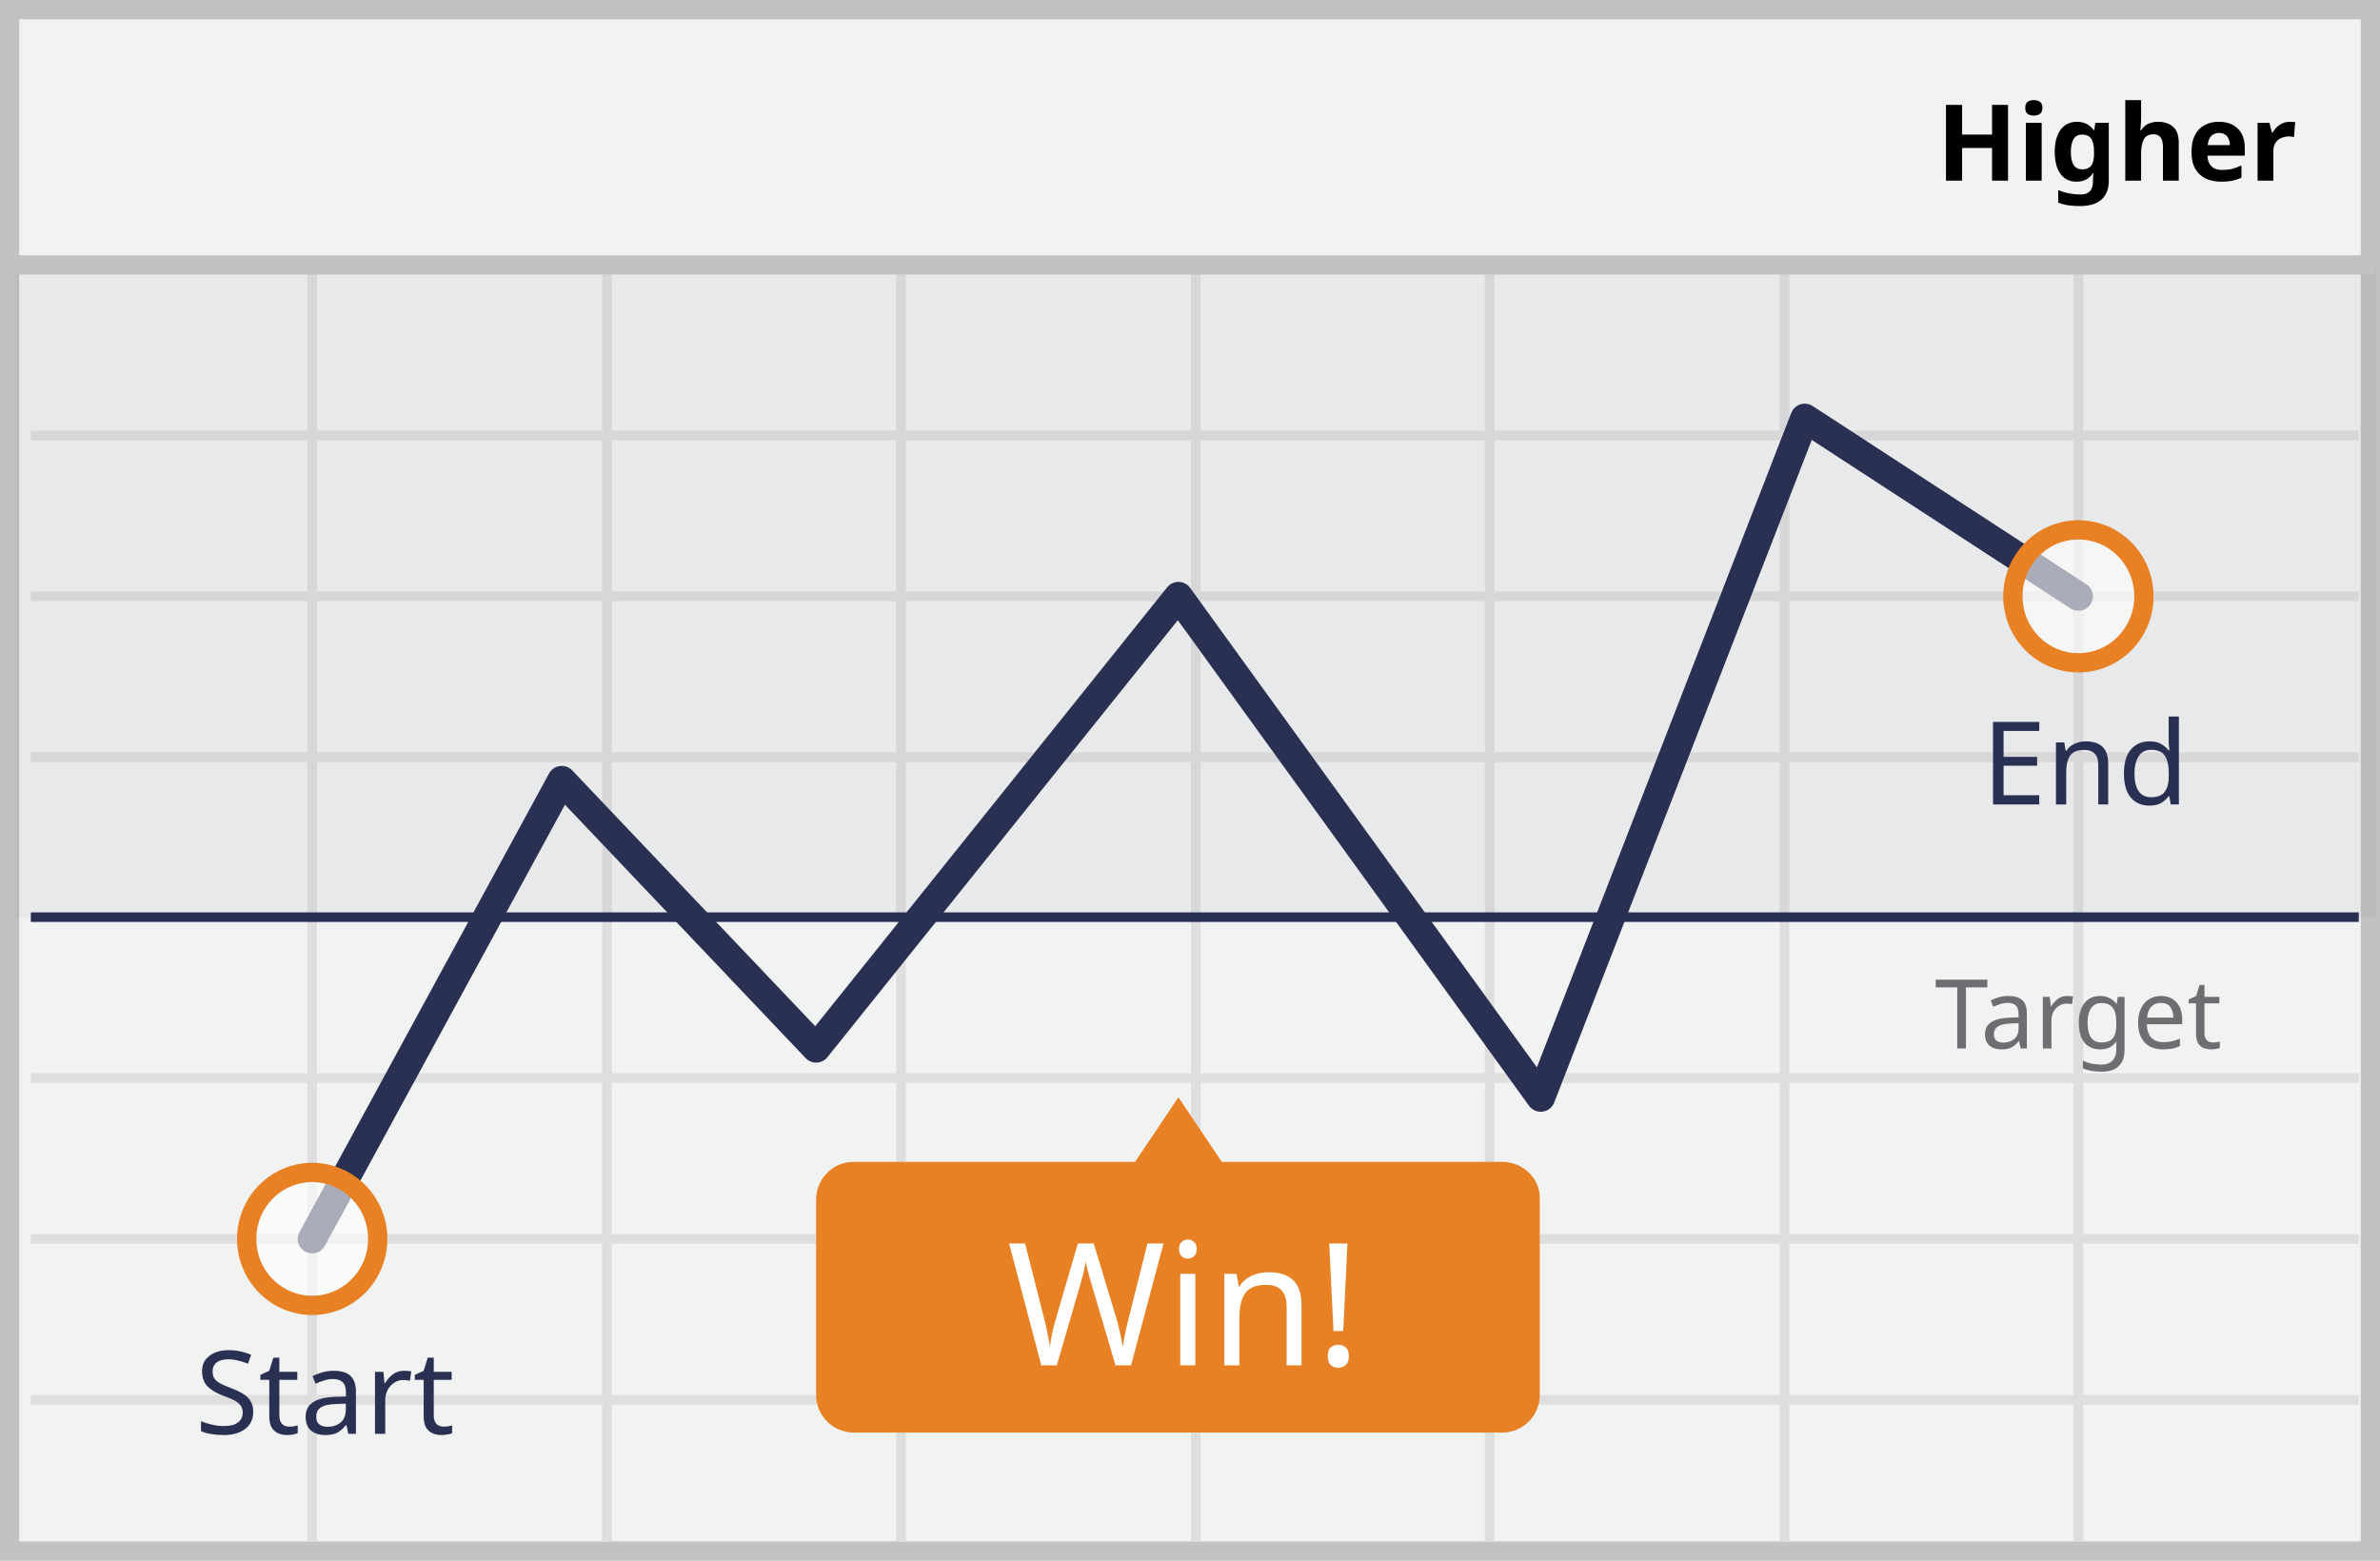
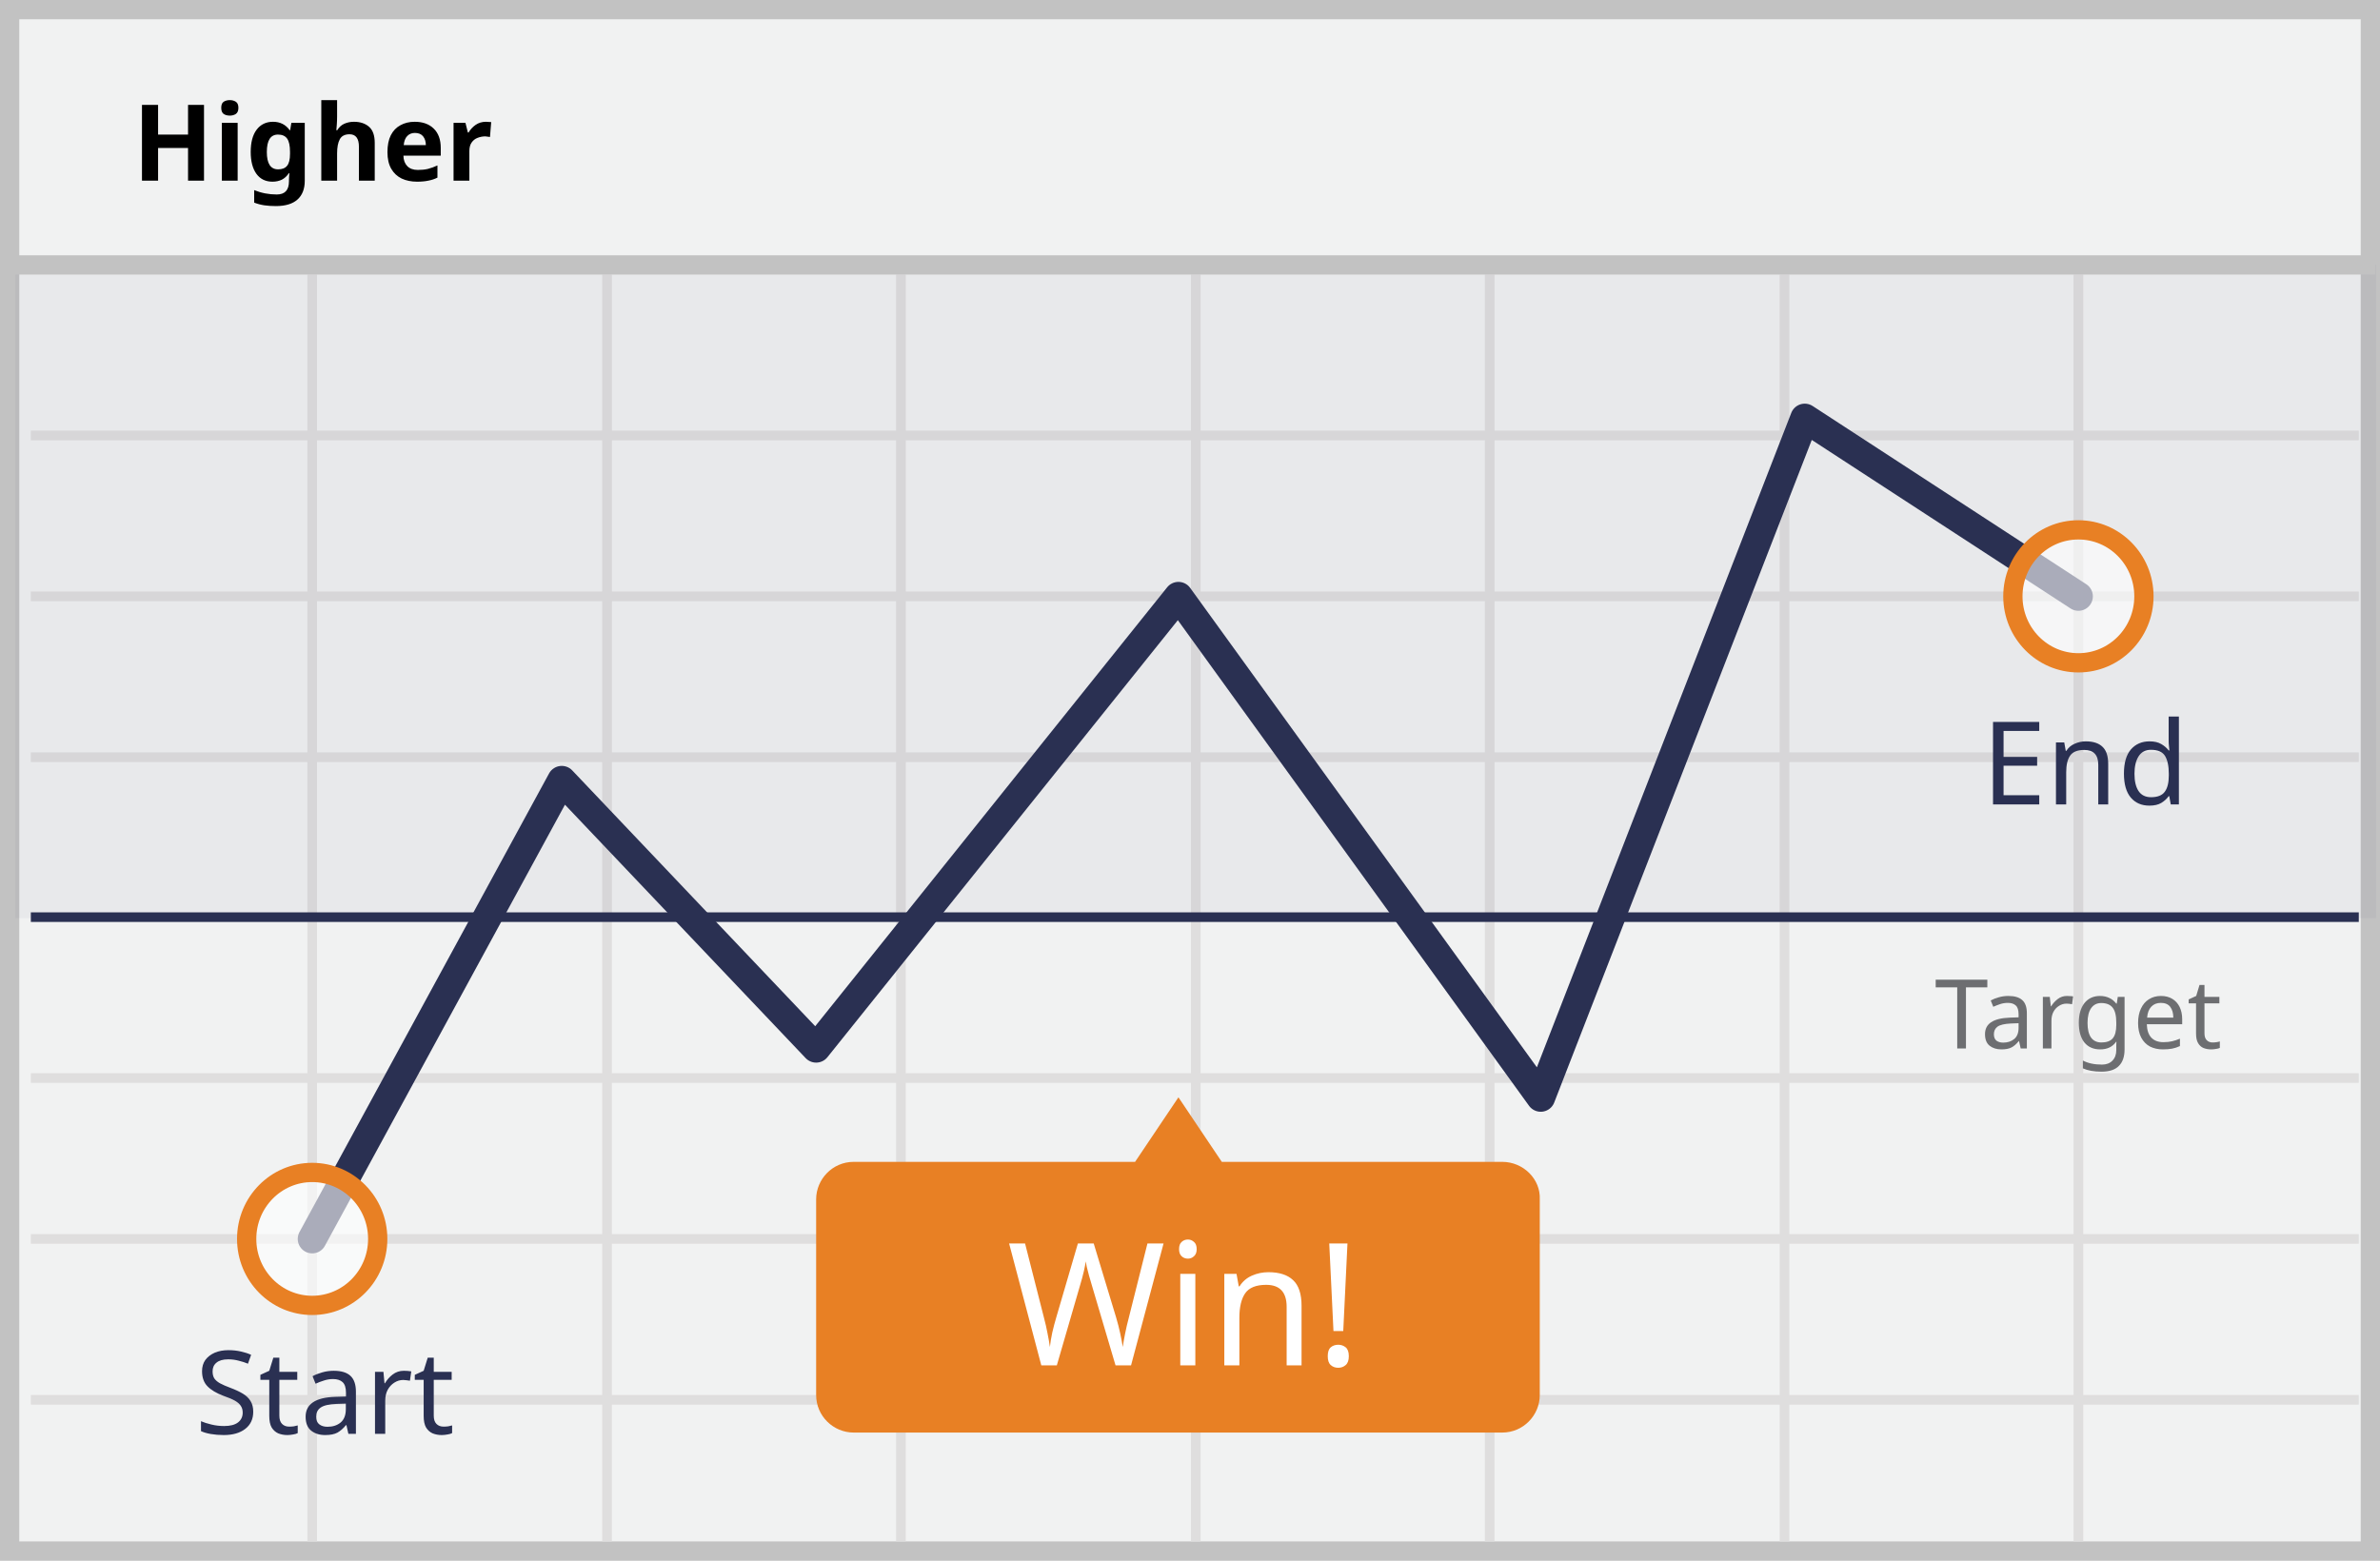
<svg xmlns="http://www.w3.org/2000/svg" version="1.1" id="Layer_1" x="0px" y="0px" viewBox="0 0 247 162" style="enable-background:new 0 0 247 162;" xml:space="preserve">
  <style type="text/css">
	.st0{fill:#F1F2F2;stroke:#C2C2C2;stroke-width:2;stroke-miterlimit:10;}
	.st1{fill:none;stroke:#DFDEDE;stroke-miterlimit:10;}
	.st2{fill:none;stroke:#2A3052;stroke-linejoin:round;stroke-miterlimit:10;}
	.st3{opacity:5.000000e-02;fill:#2A3052;}
	.st4{font-family:'Roboto-Bold';}
	.st5{font-size:12px;}
	.st6{font-family:'Roboto-Regular';}
	.st7{font-size:11px; font-weight:bold;}
	.st8{fill:none;stroke:#2A3052;stroke-width:3;stroke-linecap:round;stroke-linejoin:round;stroke-miterlimit:10;}
	.st9{fill:#2A3052;}
	.st10{fill:#E88024;}
	.st11{fill:#6D6E71;}
	.st12{font-family:'Roboto-Italic';}
	.st13{font-size:10px;}
	.st14{fill:#FFFFFF;}
	.st15{font-size:17.723px;}
	.st16{opacity:0.6;}
	.st17{fill:none;stroke:#E88024;stroke-width:2;stroke-miterlimit:10;}
</style>
  <g>
    <rect x="1" y="1" class="st0" width="245" height="160" />
    <g>
      <line class="st1" x1="3.2" y1="45.2" x2="244.8" y2="45.2" />
      <line class="st1" x1="3.2" y1="61.9" x2="244.8" y2="61.9" />
      <line class="st1" x1="3.2" y1="78.6" x2="244.8" y2="78.6" />
      <line class="st1" x1="3.2" y1="111.9" x2="244.8" y2="111.9" />
      <line class="st1" x1="3.2" y1="128.6" x2="244.8" y2="128.6" />
      <line class="st1" x1="3.2" y1="145.3" x2="244.8" y2="145.3" />
      <line class="st1" x1="32.4" y1="28.5" x2="32.4" y2="160" />
      <line class="st1" x1="63" y1="28.5" x2="63" y2="160" />
      <line class="st1" x1="93.5" y1="28.5" x2="93.5" y2="160" />
      <line class="st1" x1="124.1" y1="28.5" x2="124.1" y2="160" />
      <line class="st1" x1="154.6" y1="28.5" x2="154.6" y2="160" />
      <line class="st1" x1="185.2" y1="28.5" x2="185.2" y2="160" />
      <line class="st1" x1="215.7" y1="28.5" x2="215.7" y2="160" />
      <line class="st2" x1="3.2" y1="95.2" x2="244.8" y2="95.2" />
    </g>
    <rect x="1.6" y="27.5" class="st3" width="245" height="67.8" />
    <line class="st0" x1="1.5" y1="27.5" x2="246.5" y2="27.5" />
-     <text transform="matrix(1 0 0 1 200.9738 18.75)" class="st6 st7">Higher</text>
+     <text transform="matrix(1 0 0 1 13.75 18.75)" class="st6 st7">Higher</text>
    <polyline class="st8" points="32.4,128.6 58.3,81 84.7,108.8 122.3,61.9 159.9,113.9 187.3,43.4 215.7,61.9  " />
    <text transform="matrix(1 0 0 1 20.25 148.8337)" class="st9 st6 st5">Start</text>
    <text transform="matrix(1 0 0 1 205.6835 83.5)" class="st9 st6 st5">End</text>
    <path class="st10" d="M155.9,120.6h-29.1l-4.5-6.7l-4.5,6.7H88.6c-2.2,0-3.9,1.8-3.9,3.9v20.3c0,2.2,1.8,3.9,3.9,3.9h67.3   c2.2,0,3.9-1.8,3.9-3.9v-20.3C159.9,122.4,158.1,120.6,155.9,120.6z" />
    <g>
      <text transform="matrix(1 0 0 1 200.7959 108.8332)" class="st11 st12 st13">Target</text>
    </g>
    <g>
      <text transform="matrix(1 0 0 1 104.5065 141.7256)" class="st14 st4 st15">Win!</text>
    </g>
    <g>
      <g class="st16">
        <ellipse class="st14" cx="215.7" cy="61.9" rx="6.8" ry="6.9" />
      </g>
      <g>
        <ellipse class="st17" cx="215.7" cy="61.9" rx="6.8" ry="6.9" />
      </g>
    </g>
    <g>
      <g class="st16">
        <ellipse class="st14" cx="32.4" cy="128.6" rx="6.8" ry="6.9" />
      </g>
      <g>
        <ellipse class="st17" cx="32.4" cy="128.6" rx="6.8" ry="6.9" />
      </g>
    </g>
  </g>
</svg>
